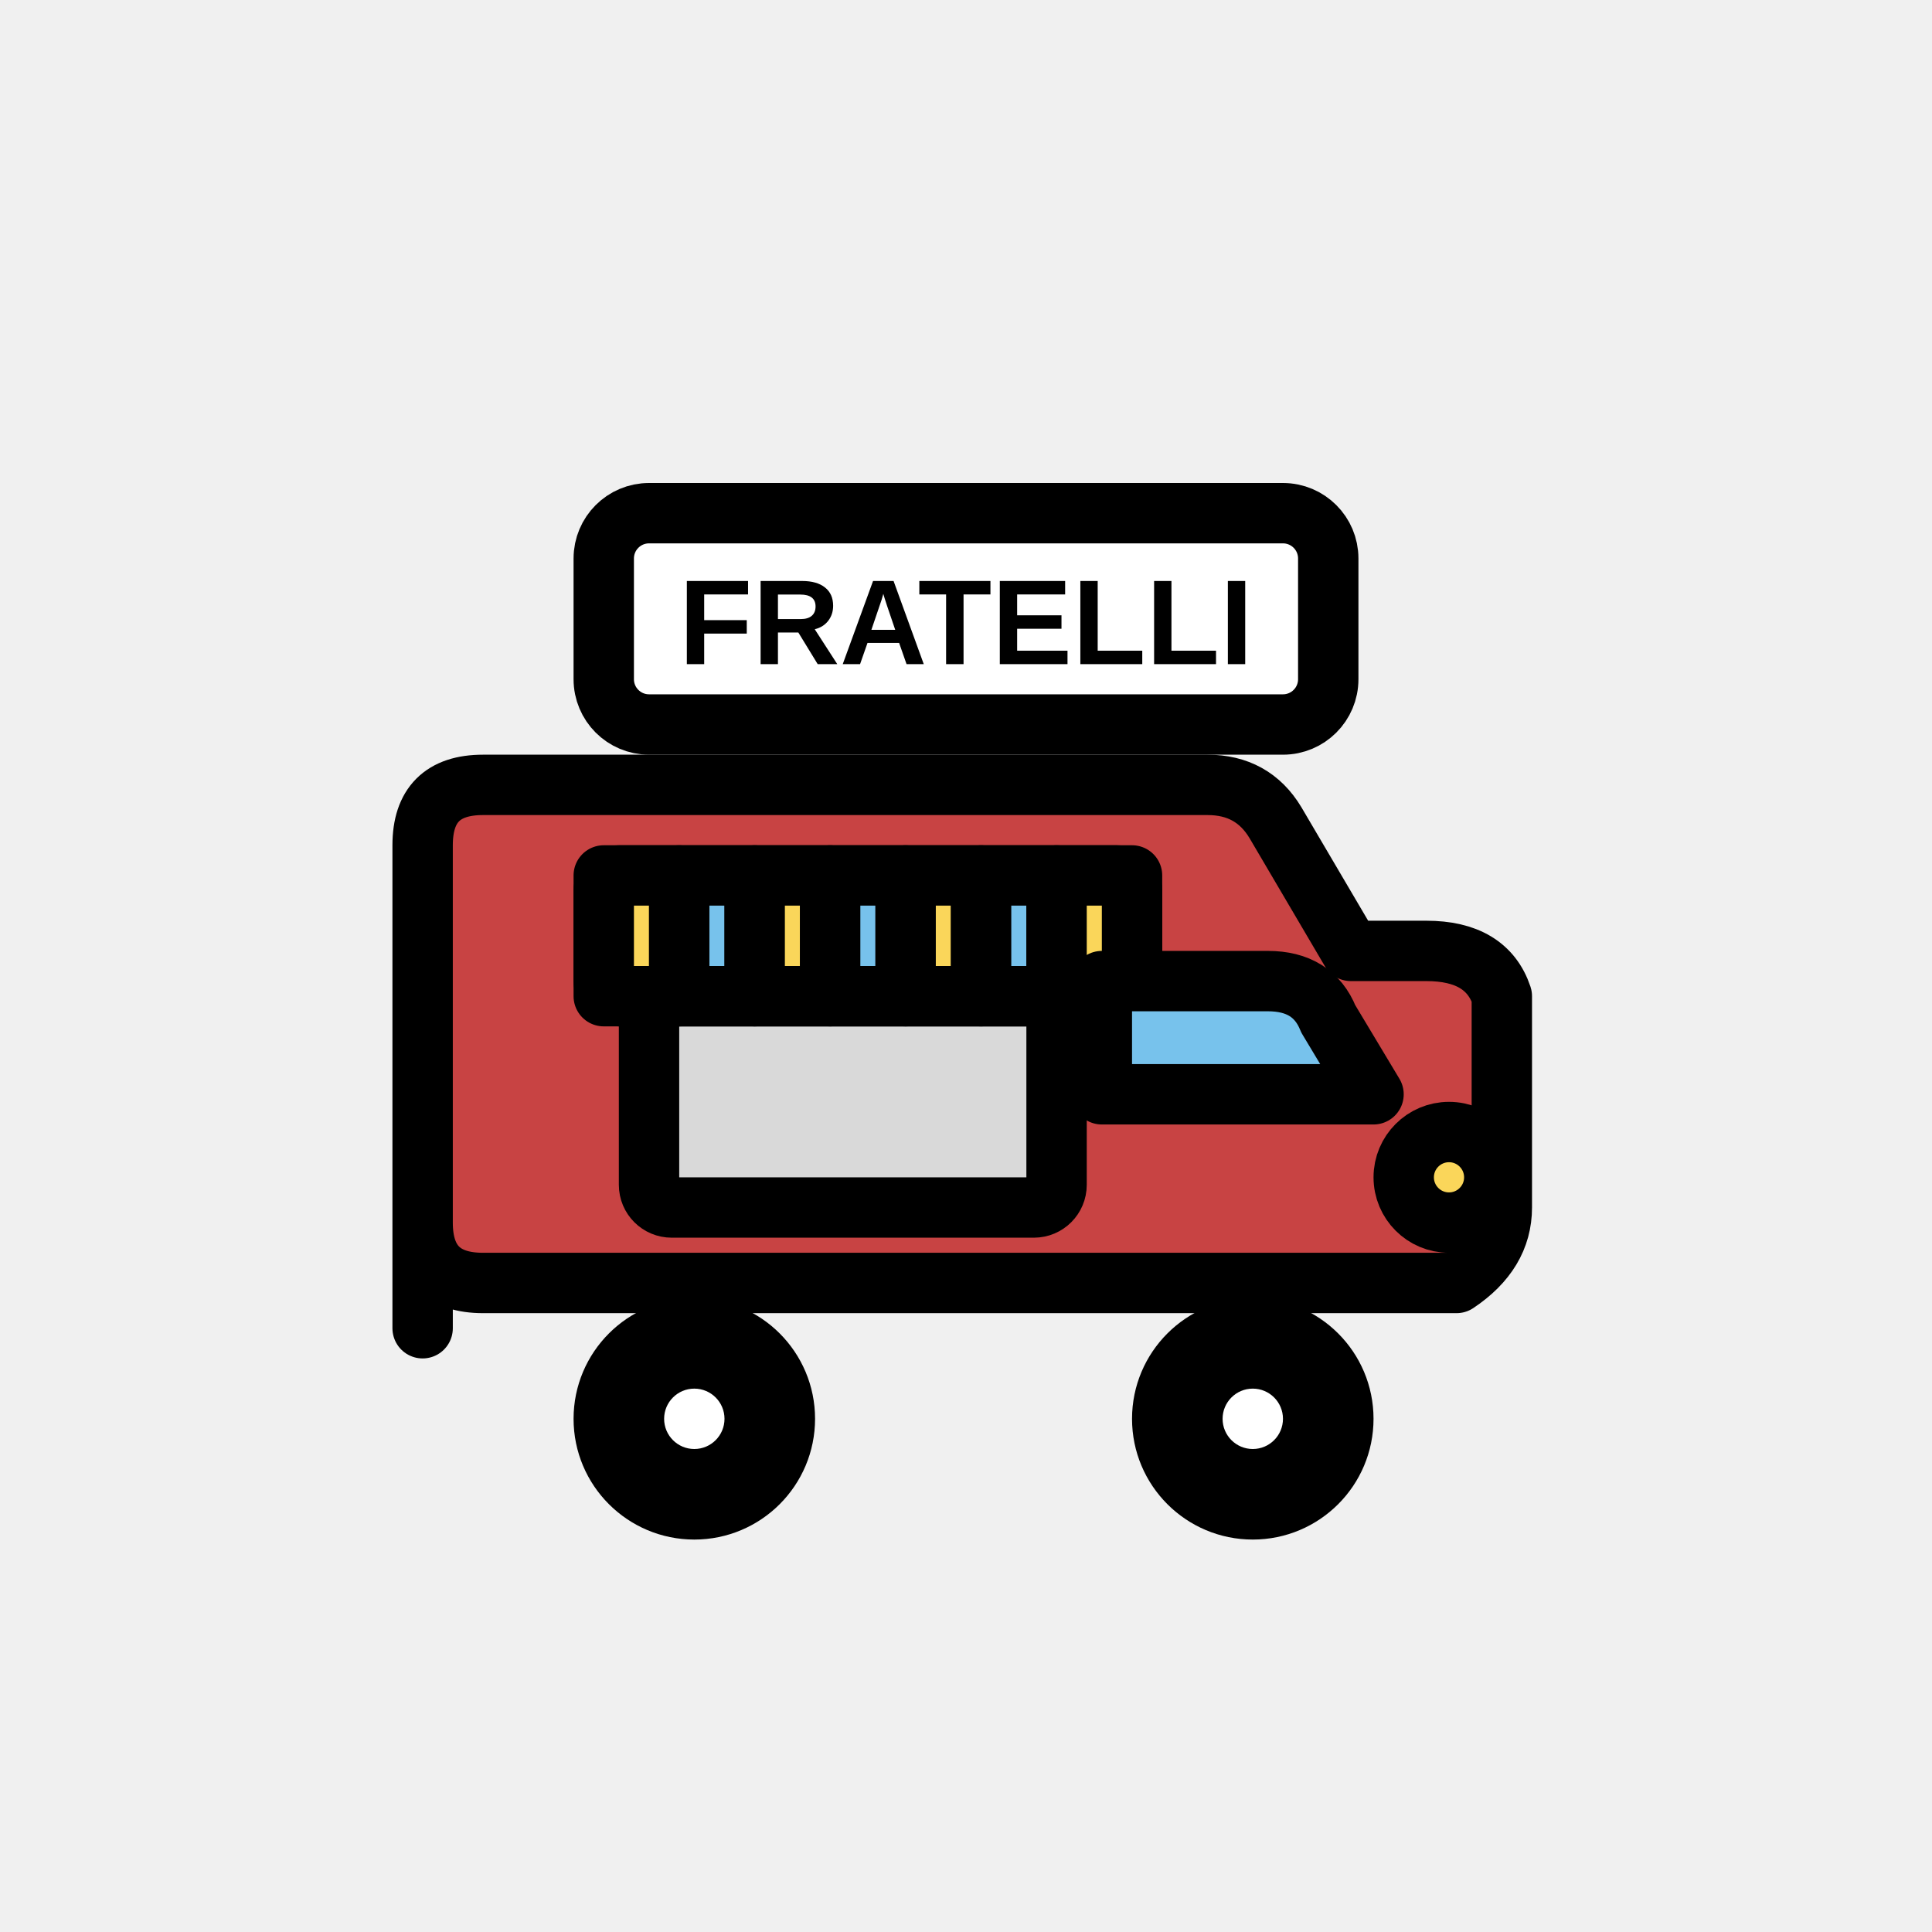
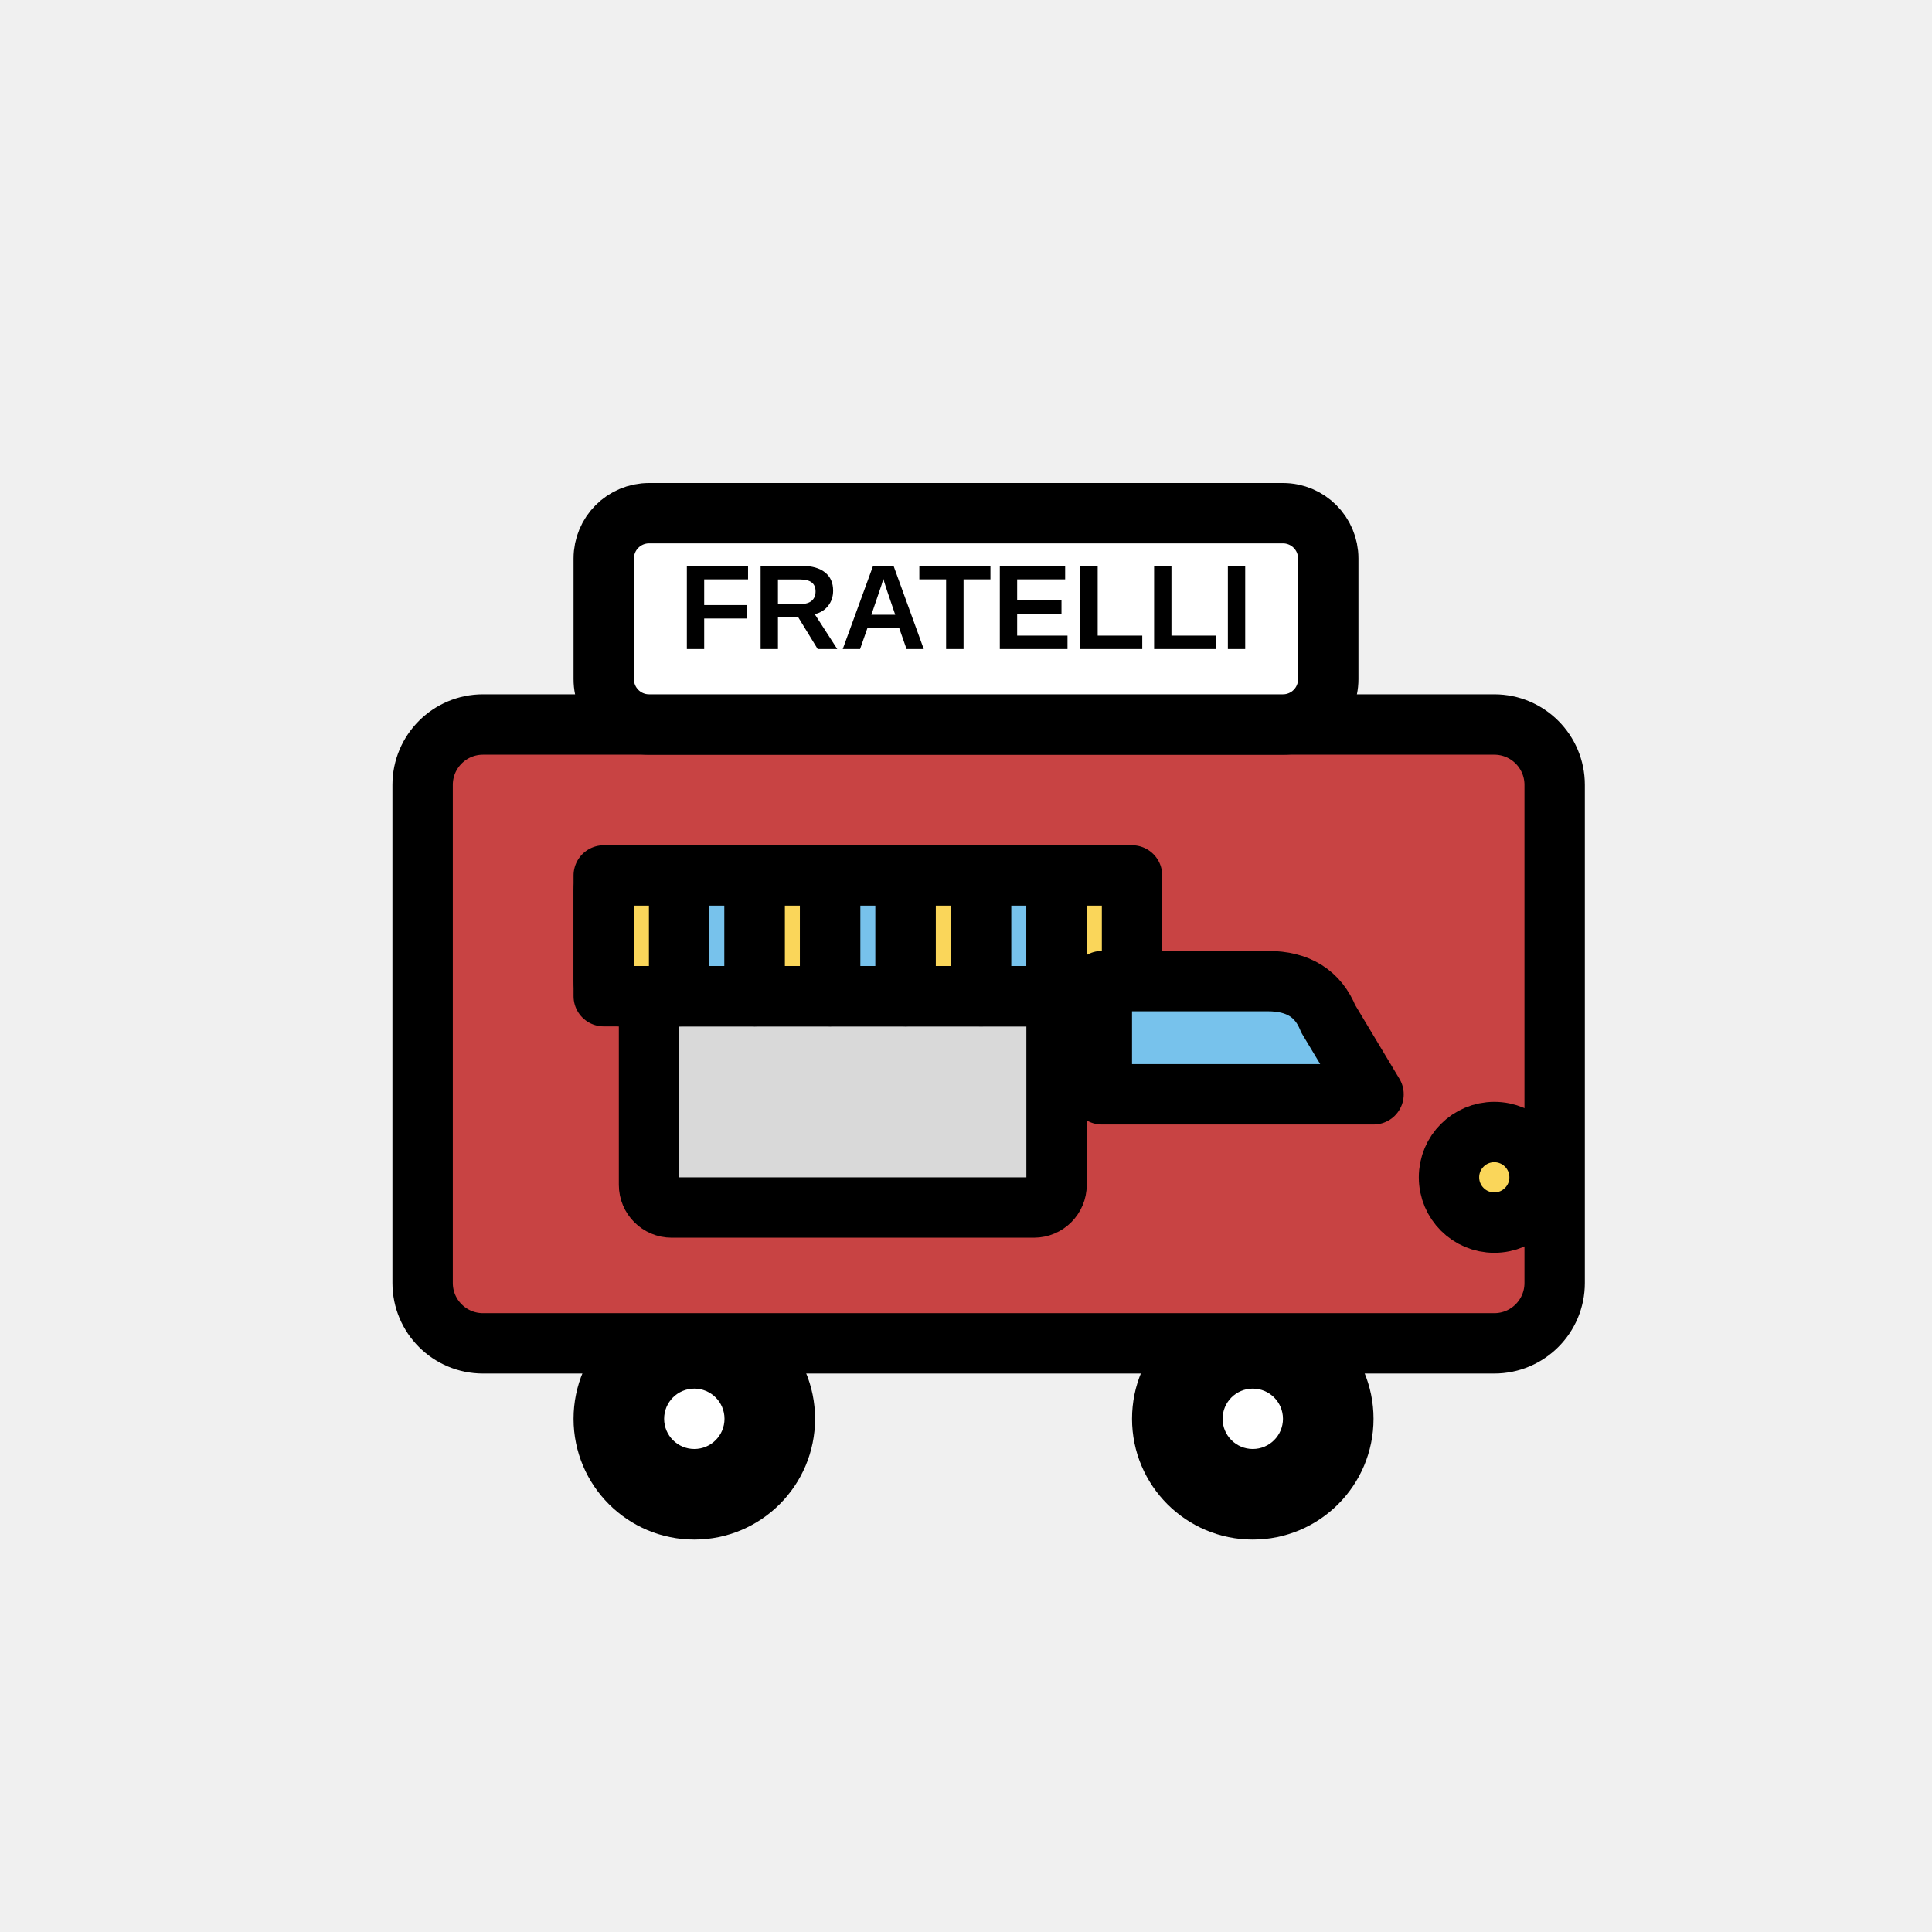
<svg xmlns="http://www.w3.org/2000/svg" width="256" height="256" viewBox="0 0 256 256" role="img" aria-labelledby="title desc">
  <defs>
    <style>
      .ol{stroke:#000;stroke-width:8;stroke-linecap:round;stroke-linejoin:round}
+       .ol2{stroke:#000;stroke-width:6;stroke-linecap:round;stroke-linejoin:round}
      .red{fill:#C84343}
      .yellow{fill:#FAD65A}
      .blue{fill:#77C2EC}
      .white{fill:#FFFFFF}
      .gray{fill:#D9D9D9}
      .black{fill:#000000}
    </style>
  </defs>
-   <path class="ol red" d="       M56 176       v-64       q0 -8 8 -8       h96       q6 0 9 5       l10 17       h10       q8 0 10 6       v28       q0 6 -6 10       H64       q-8 0 -8 -8       z" />
+   <g>
+     <circle class="ol black" cx="92" cy="188" r="12" />
+     <circle class="ol black" cx="166" cy="188" r="12" />
+     <circle class="white" cx="92" cy="188" r="4" />
+     <circle class="white" cx="166" cy="188" r="4" />
+   </g>
+   <rect class="ol red" x="56" y="96" width="150" height="82" rx="8" />
  <rect class="ol white" x="80" y="68" width="96" height="28" rx="6" />
-   <text x="128" y="88" text-anchor="middle" font-family="Arial, sans-serif" font-size="16" font-weight="bold" fill="#000">FRATELLI</text>
+   <text x="128" y="86" text-anchor="middle" font-family="Arial, sans-serif" font-size="16" font-weight="bold" fill="#000">FRATELLI</text>
  <rect class="ol gray" x="86" y="132" width="54" height="28" rx="3" />
  <g>
    <rect class="ol white" x="80" y="116" width="70" height="16" rx="2" />
    <rect class="ol yellow" x="80" y="116" width="10" height="16" />
    <rect class="ol blue" x="90" y="116" width="10" height="16" />
    <rect class="ol yellow" x="100" y="116" width="10" height="16" />
    <rect class="ol blue" x="110" y="116" width="10" height="16" />
    <rect class="ol yellow" x="120" y="116" width="10" height="16" />
    <rect class="ol blue" x="130" y="116" width="10" height="16" />
    <rect class="ol yellow" x="140" y="116" width="10" height="16" />
  </g>
-   <circle class="ol black" cx="92" cy="188" r="12" />
-   <circle class="ol black" cx="166" cy="188" r="12" />
-   <circle class="white" cx="92" cy="188" r="4" />
-   <circle class="white" cx="166" cy="188" r="4" />
-   <circle class="ol yellow" cx="192" cy="156" r="6" />
-   <path class="ol blue" d="       M146 130       h22       q6 0 8 5       l6 10       h-36       z" />
+   <circle class="ol yellow" cx="198" cy="156" r="6" />
+   <path class="ol blue" d="M146 130 h22 q6 0 8 5 l6 10 h-36 z" />
</svg>
